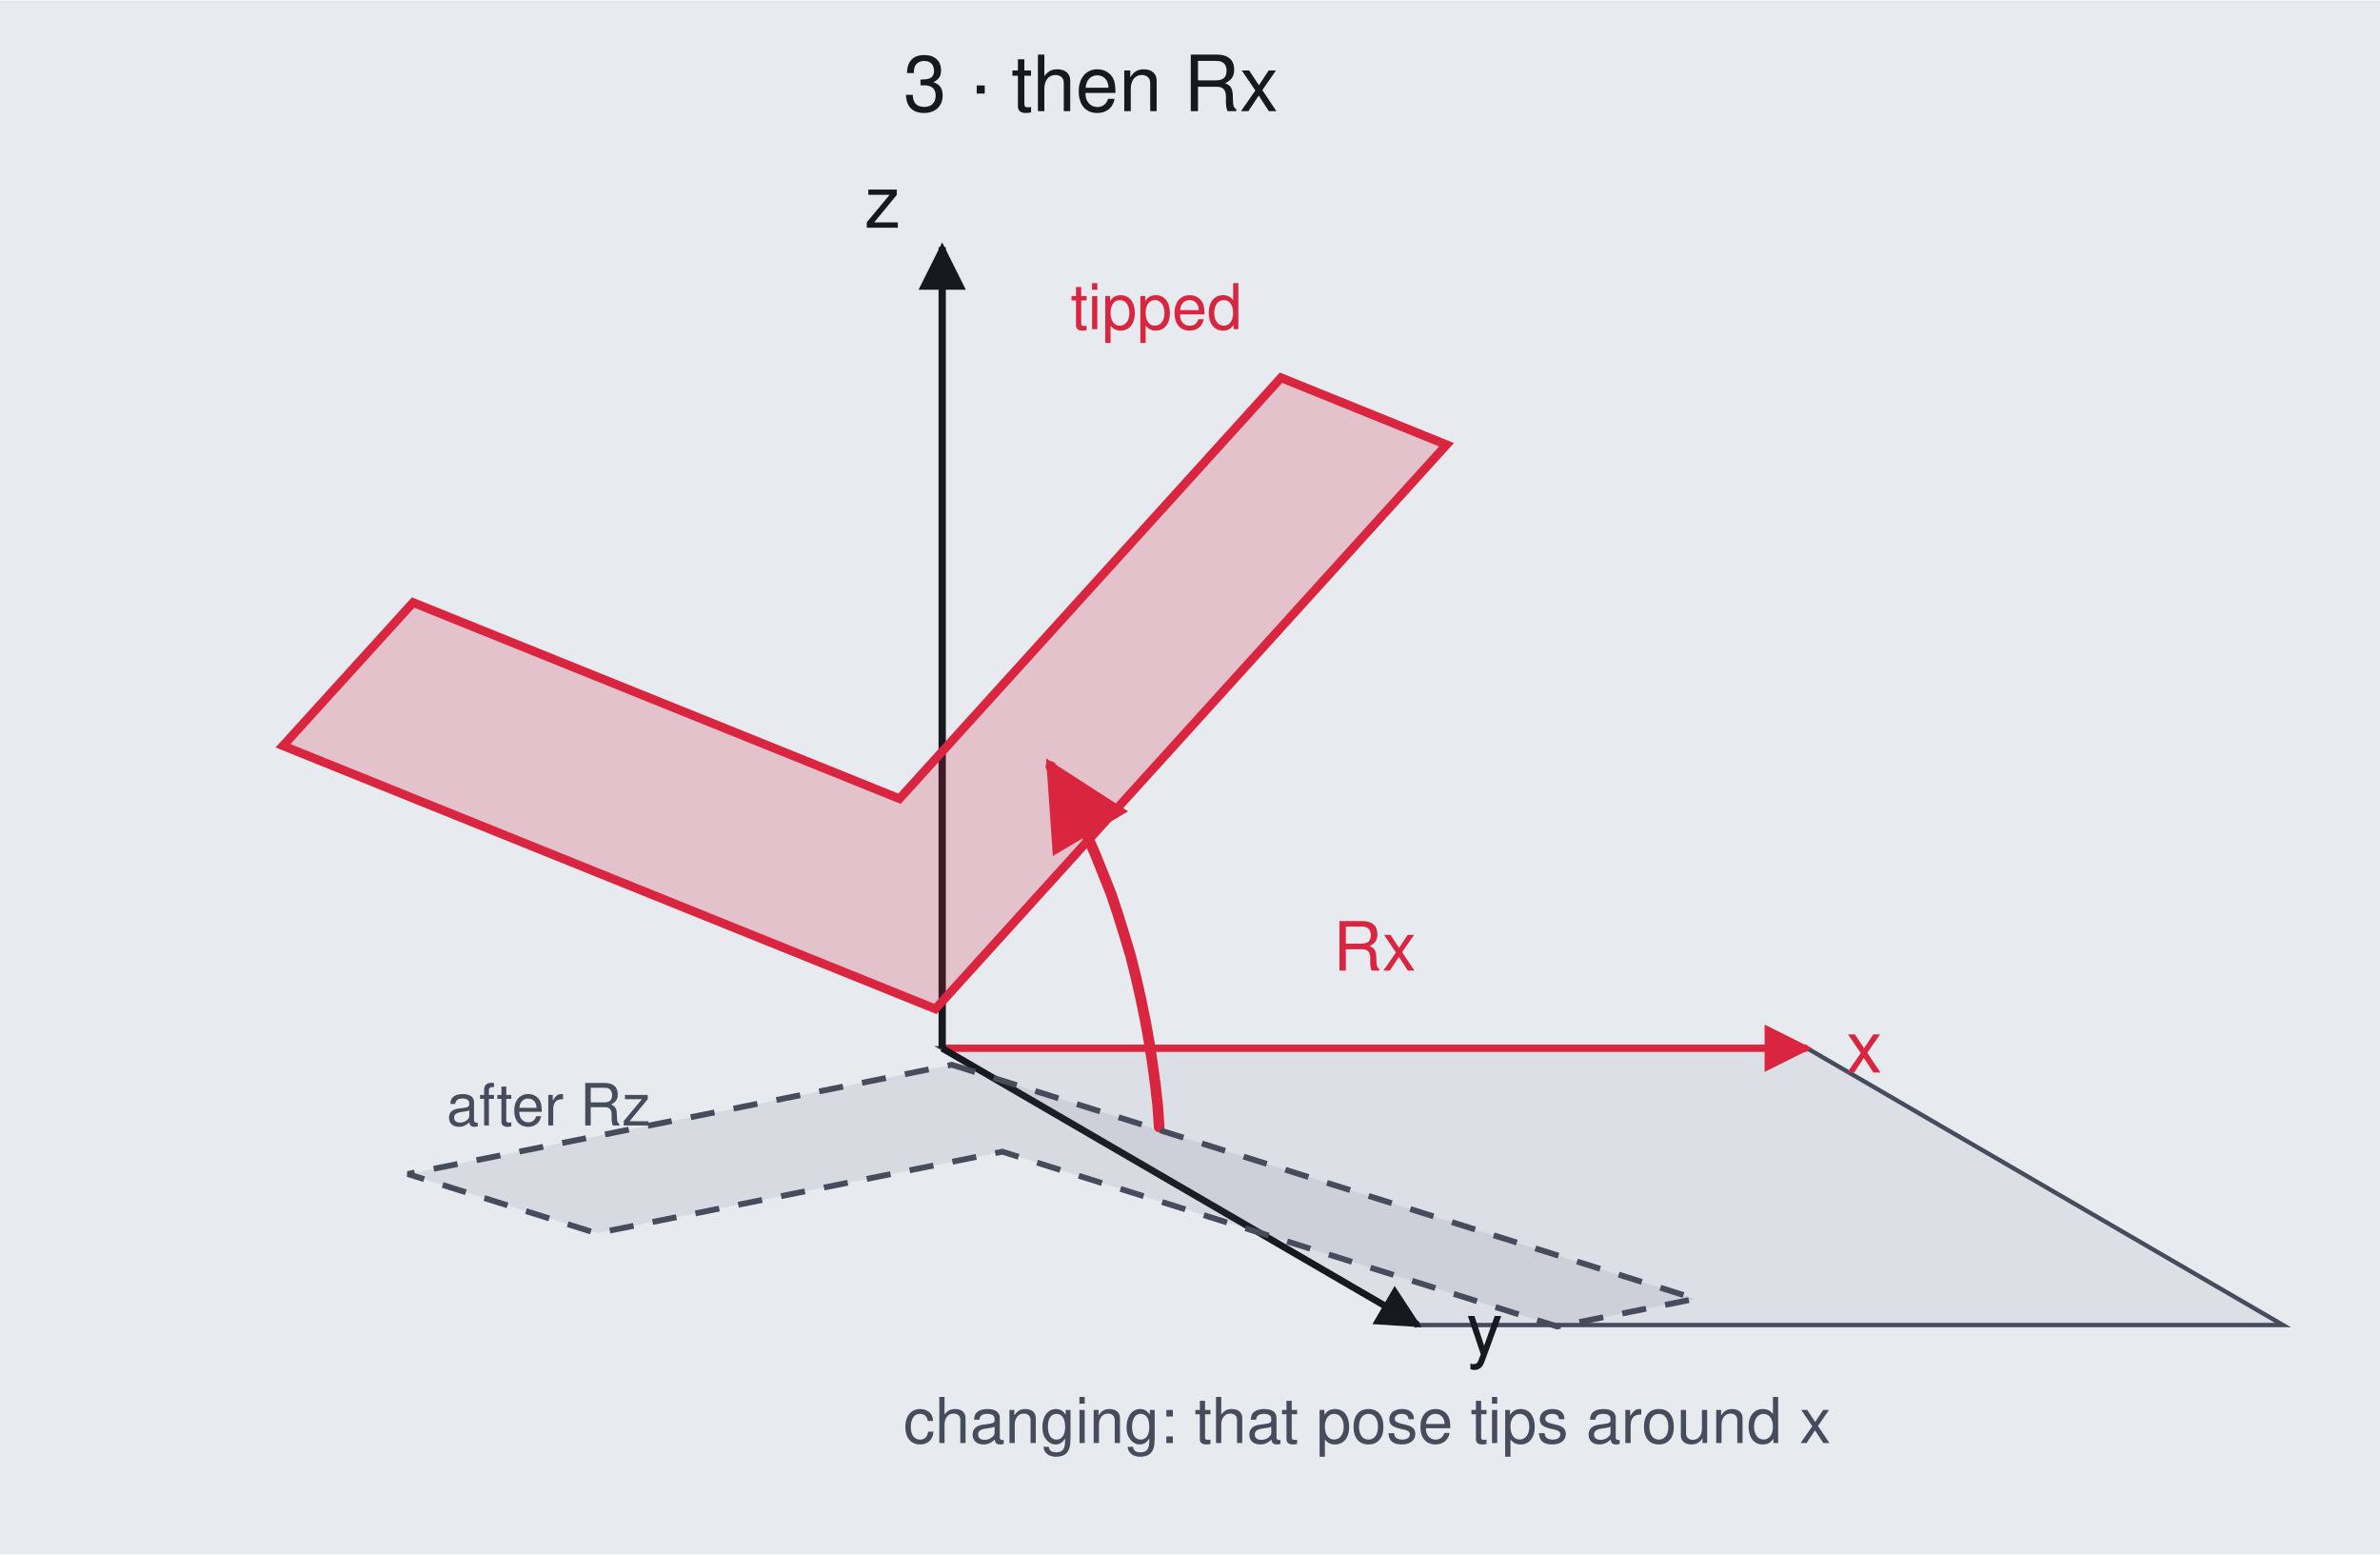
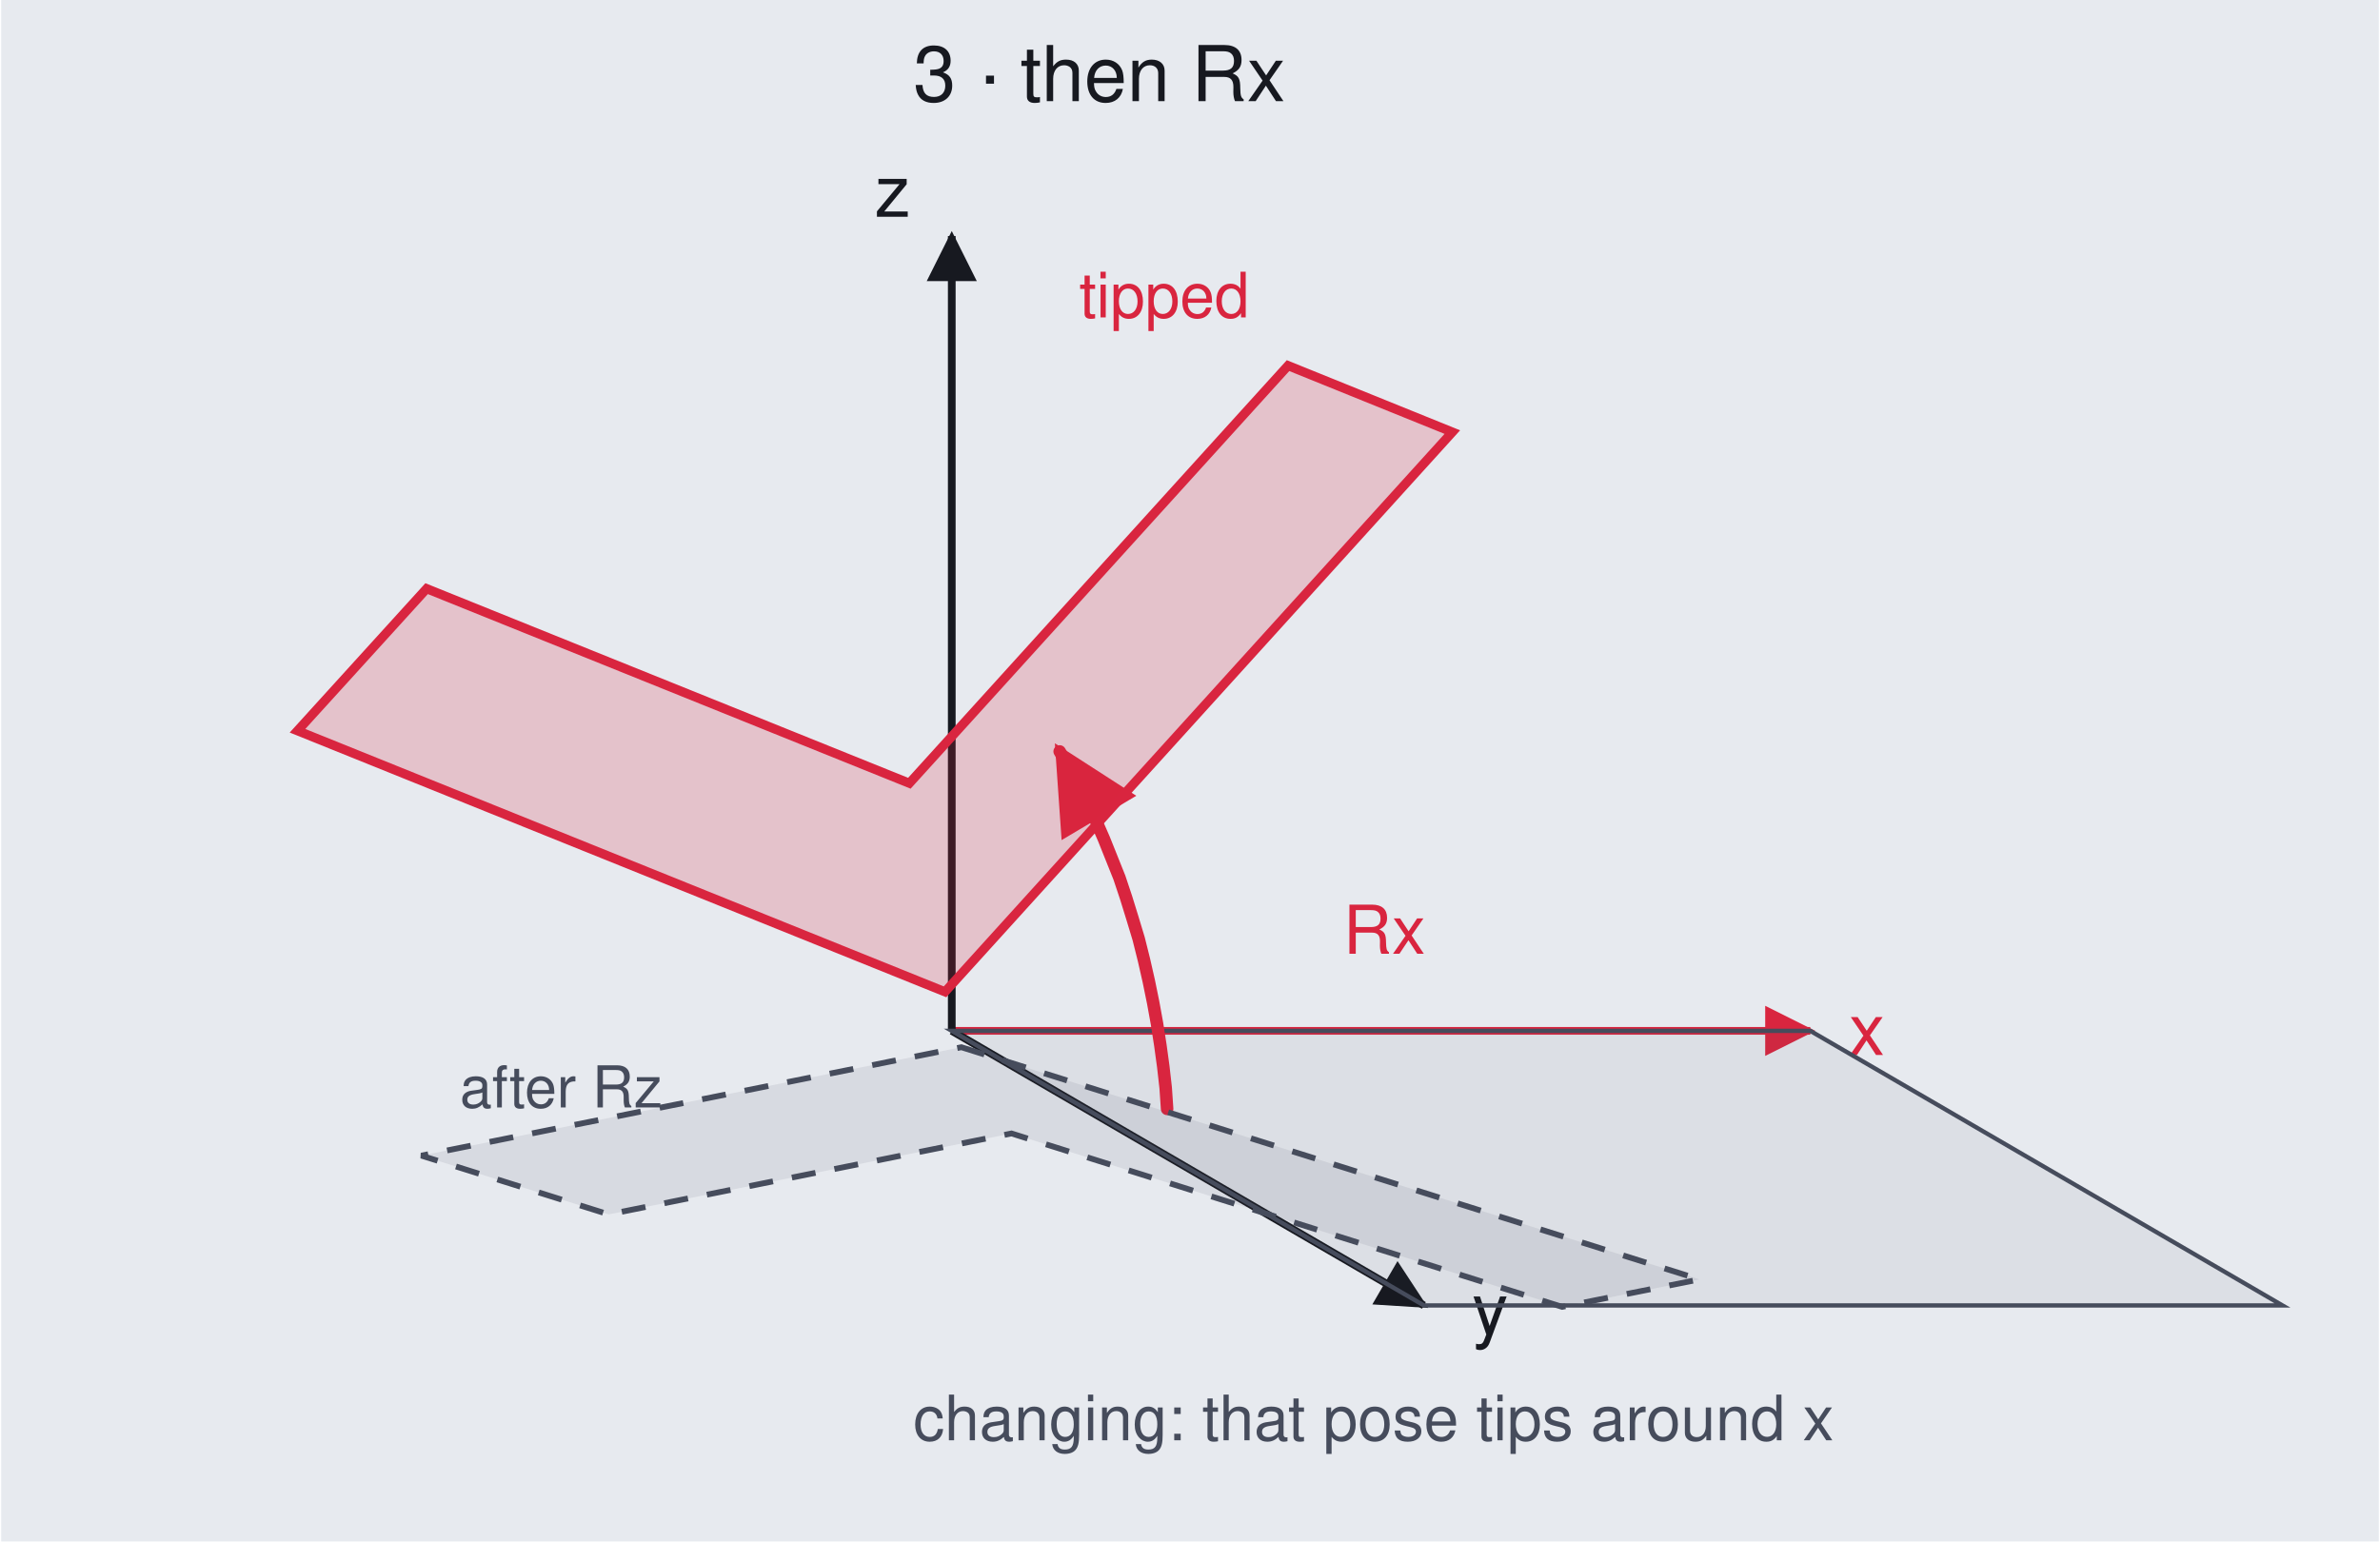
- <svg xmlns="http://www.w3.org/2000/svg" viewBox="-104.1 -5.8 490.3 320.0" width="490" height="320" role="img">
-   <rect x="-104.1" y="-5.8" width="490.3" height="320.0" fill="#e7eaef" />
+ <svg xmlns="http://www.w3.org/2000/svg" viewBox="-107.3 -4.0 493.5 320.0" width="494" height="320" role="img">
+   <rect x="-107.3" y="-4.0" width="493.5" height="320.0" fill="#e7eaef" />
  <defs>
    <marker id="s3-ink" viewBox="0 0 10 10" refX="9" refY="5" markerWidth="6.5" markerHeight="6.5" orient="auto">
      <path d="M0,0 L10,5 L0,10 z" fill="#171920" />
    </marker>
    <marker id="s3-coral" viewBox="0 0 10 10" refX="9" refY="5" markerWidth="6.5" markerHeight="6.5" orient="auto">
      <path d="M0,0 L10,5 L0,10 z" fill="#d9253f" />
    </marker>
    <marker id="s3-blue" viewBox="0 0 10 10" refX="9" refY="5" markerWidth="6.5" markerHeight="6.5" orient="auto">
      <path d="M0,0 L10,5 L0,10 z" fill="#3c00f7" />
    </marker>
  </defs>
+   <line x1="90.0" y1="210.0" x2="268.2" y2="210.0" stroke="#d9253f" stroke-width="1.6" fill="none" marker-end="url(#s3-coral)" />
+   <text x="276.2" y="215.0" font-family="ui-monospace, GeistMonoVariableVF, Helvetica, monospace" font-size="15" fill="#d9253f" text-anchor="start">x</text>
+   <line x1="90.0" y1="210.0" x2="188.0" y2="267.0" stroke="#171920" stroke-width="1.6" fill="none" marker-end="url(#s3-ink)" />
+   <text x="198.0" y="273.0" font-family="ui-monospace, GeistMonoVariableVF, Helvetica, monospace" font-size="15" fill="#171920" text-anchor="start">y</text>
+   <line x1="90.0" y1="210.0" x2="90.0" y2="45.0" stroke="#171920" stroke-width="1.6" fill="none" marker-end="url(#s3-ink)" />
+   <text x="74.0" y="41.0" font-family="ui-monospace, GeistMonoVariableVF, Helvetica, monospace" font-size="15" fill="#171920" text-anchor="start">z</text>
  <polygon points="90.0,210.0 268.2,210.0 366.2,267.0 188.0,267.0" fill="#464c5c" fill-opacity="0.07" stroke="#464c5c" stroke-width="0.9" />
-   <line x1="90.0" y1="210.0" x2="268.2" y2="210.0" stroke="#d9253f" stroke-width="1.5" fill="none" marker-end="url(#s3-coral)" />
-   <line x1="90.0" y1="210.0" x2="188.0" y2="267.0" stroke="#171920" stroke-width="1.4" fill="none" marker-end="url(#s3-ink)" />
-   <line x1="90.0" y1="210.0" x2="90.0" y2="45.0" stroke="#171920" stroke-width="1.5" fill="none" marker-end="url(#s3-ink)" />
-   <text x="276.2" y="215.0" font-family="ui-monospace, GeistMonoVariableVF, Helvetica, monospace" font-size="15" fill="#d9253f" text-anchor="start">x</text>
-   <text x="198.0" y="273.0" font-family="ui-monospace, GeistMonoVariableVF, Helvetica, monospace" font-size="15" fill="#171920" text-anchor="start">y</text>
-   <text x="74.0" y="41.0" font-family="ui-monospace, GeistMonoVariableVF, Helvetica, monospace" font-size="15" fill="#171920" text-anchor="start">z</text>
  <text x="82.0" y="17.0" font-family="ui-monospace, GeistMonoVariableVF, Helvetica, monospace" font-size="16" fill="#171920" text-anchor="start">3 · then Rx</text>
-   <path d="M134.7,226.2 L134.4,221.8 L133.9,217.4 L133.3,213.0 L132.6,208.5 L131.8,204.1 L130.9,199.7 L129.9,195.3 L128.8,190.9 L127.5,186.6 L126.2,182.4 L124.8,178.2 L123.2,174.2 L121.6,170.2 L119.9,166.3 L118.2,162.5 L116.3,158.9 L114.4,155.4 L112.4,152.0" fill="none" stroke="#d9253f" stroke-width="2.2" stroke-linecap="round" stroke-linejoin="round" />
+   <path d="M134.7,226.2 L134.4,221.8 L133.9,217.4 L133.3,213.0 L132.6,208.5 L131.8,204.1 L130.9,199.7 L129.9,195.3 L128.8,190.9 L127.5,186.6 L126.2,182.4 L124.8,178.2 L123.2,174.2 L121.6,170.2 L119.9,166.3 L118.2,162.5 L116.3,158.9 L114.4,155.4 L112.4,152.0" fill="none" stroke="#d9253f" stroke-width="2.6" stroke-linecap="round" stroke-linejoin="round" />
  <polygon points="111.4,150.3 128.3,161.2 112.8,170.4" fill="#d9253f" />
-   <text x="179.1" y="194.0" font-family="ui-monospace, GeistMonoVariableVF, Helvetica, monospace" font-size="14" fill="#d9253f" text-anchor="middle">Rx</text>
+   <text x="179.8" y="194.0" font-family="ui-monospace, GeistMonoVariableVF, Helvetica, monospace" font-size="14" fill="#d9253f" text-anchor="middle">Rx</text>
  <polygon points="92.0,213.4 245.2,261.6 216.7,267.3 102.4,231.3 18.8,248.1 -20.1,235.9" fill="#464c5c" fill-opacity="0.1" stroke="#464c5c" stroke-width="1.2" stroke-dasharray="5 4" />
  <text x="-12.1" y="225.9" font-family="ui-monospace, GeistMonoVariableVF, Helvetica, monospace" font-size="12" fill="#464c5c" text-anchor="start">after Rz</text>
-   <polygon points="88.6,201.9 193.9,85.7 159.8,71.9 81.2,158.6 -19.0,118.2 -45.8,147.7" fill="#d9253f" fill-opacity="0.2" stroke="#d9253f" stroke-width="1.8" />
+   <polygon points="88.6,201.9 193.9,85.7 159.8,71.9 81.2,158.6 -19.0,118.2 -45.8,147.7" fill="#d9253f" fill-opacity="0.2" stroke="#d9253f" stroke-width="1.9" />
  <text x="151.8" y="61.9" font-family="ui-monospace, GeistMonoVariableVF, Helvetica, monospace" font-size="13" fill="#d9253f" text-anchor="end">tipped</text>
-   <text x="82.0" y="291.3" font-family="ui-monospace, GeistMonoVariableVF, Helvetica, monospace" font-size="13" fill="#464c5c" text-anchor="start">changing: that pose tips around x</text>
+   <text x="82.0" y="295.0" font-family="ui-monospace, GeistMonoVariableVF, Helvetica, monospace" font-size="13" fill="#464c5c" text-anchor="start">changing: that pose tips around x</text>
</svg>
